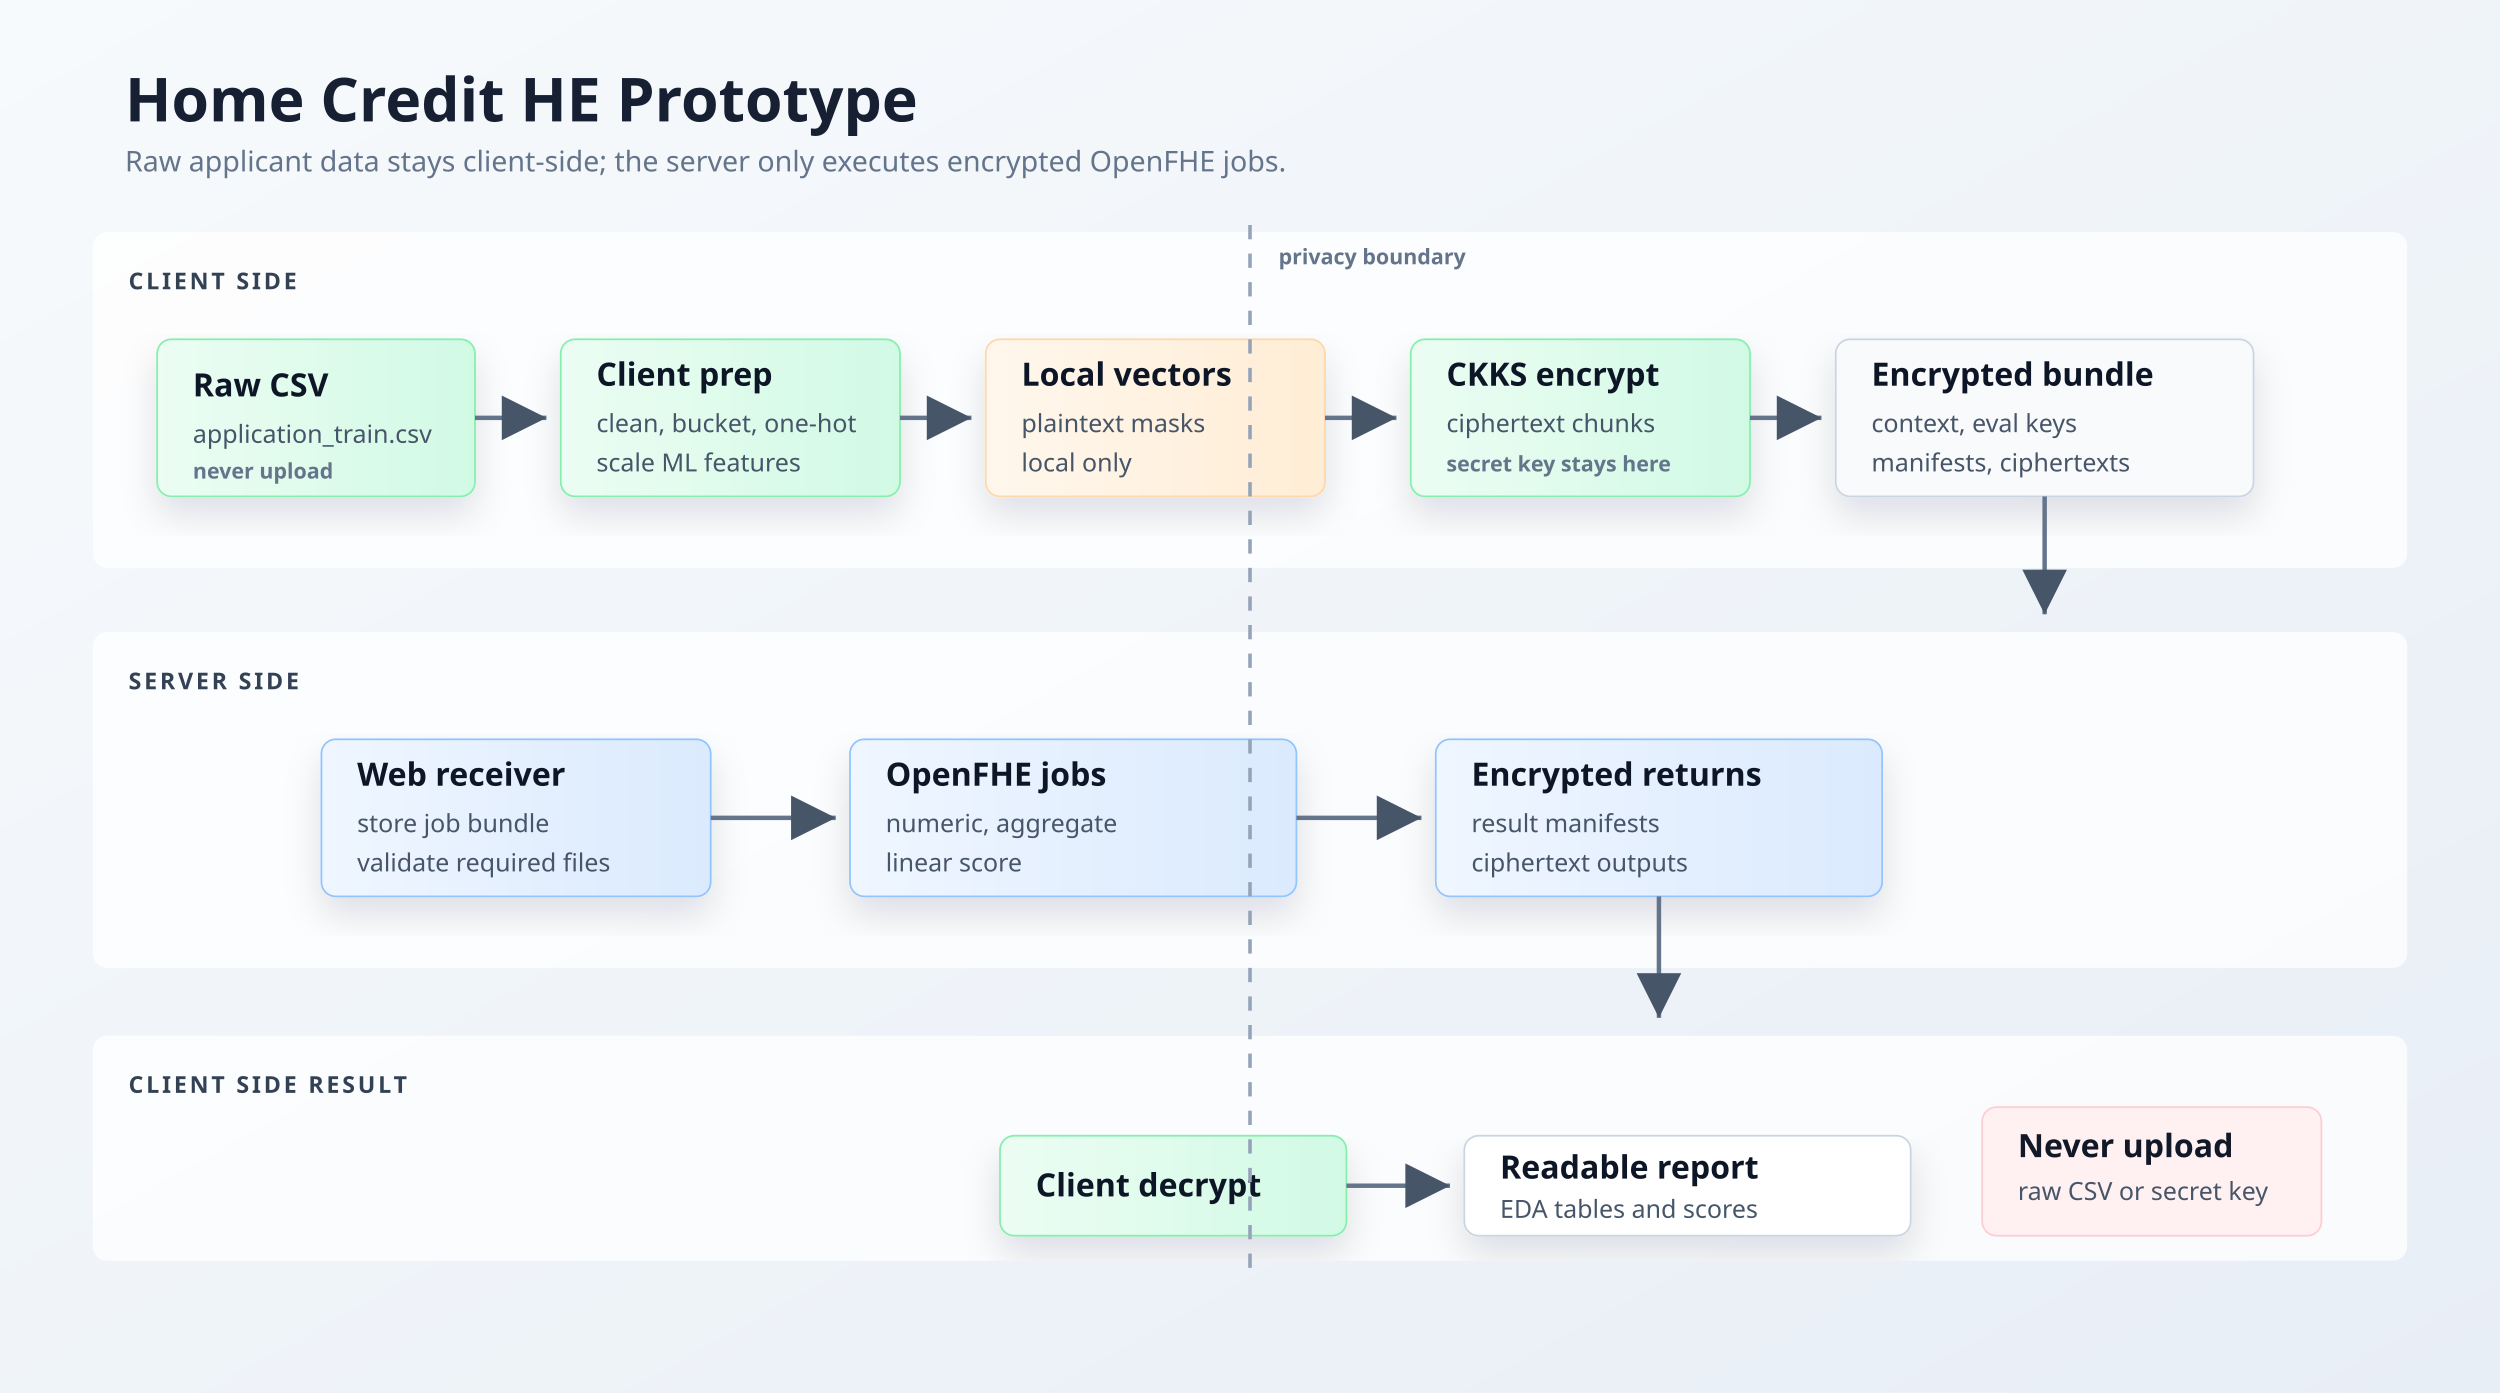
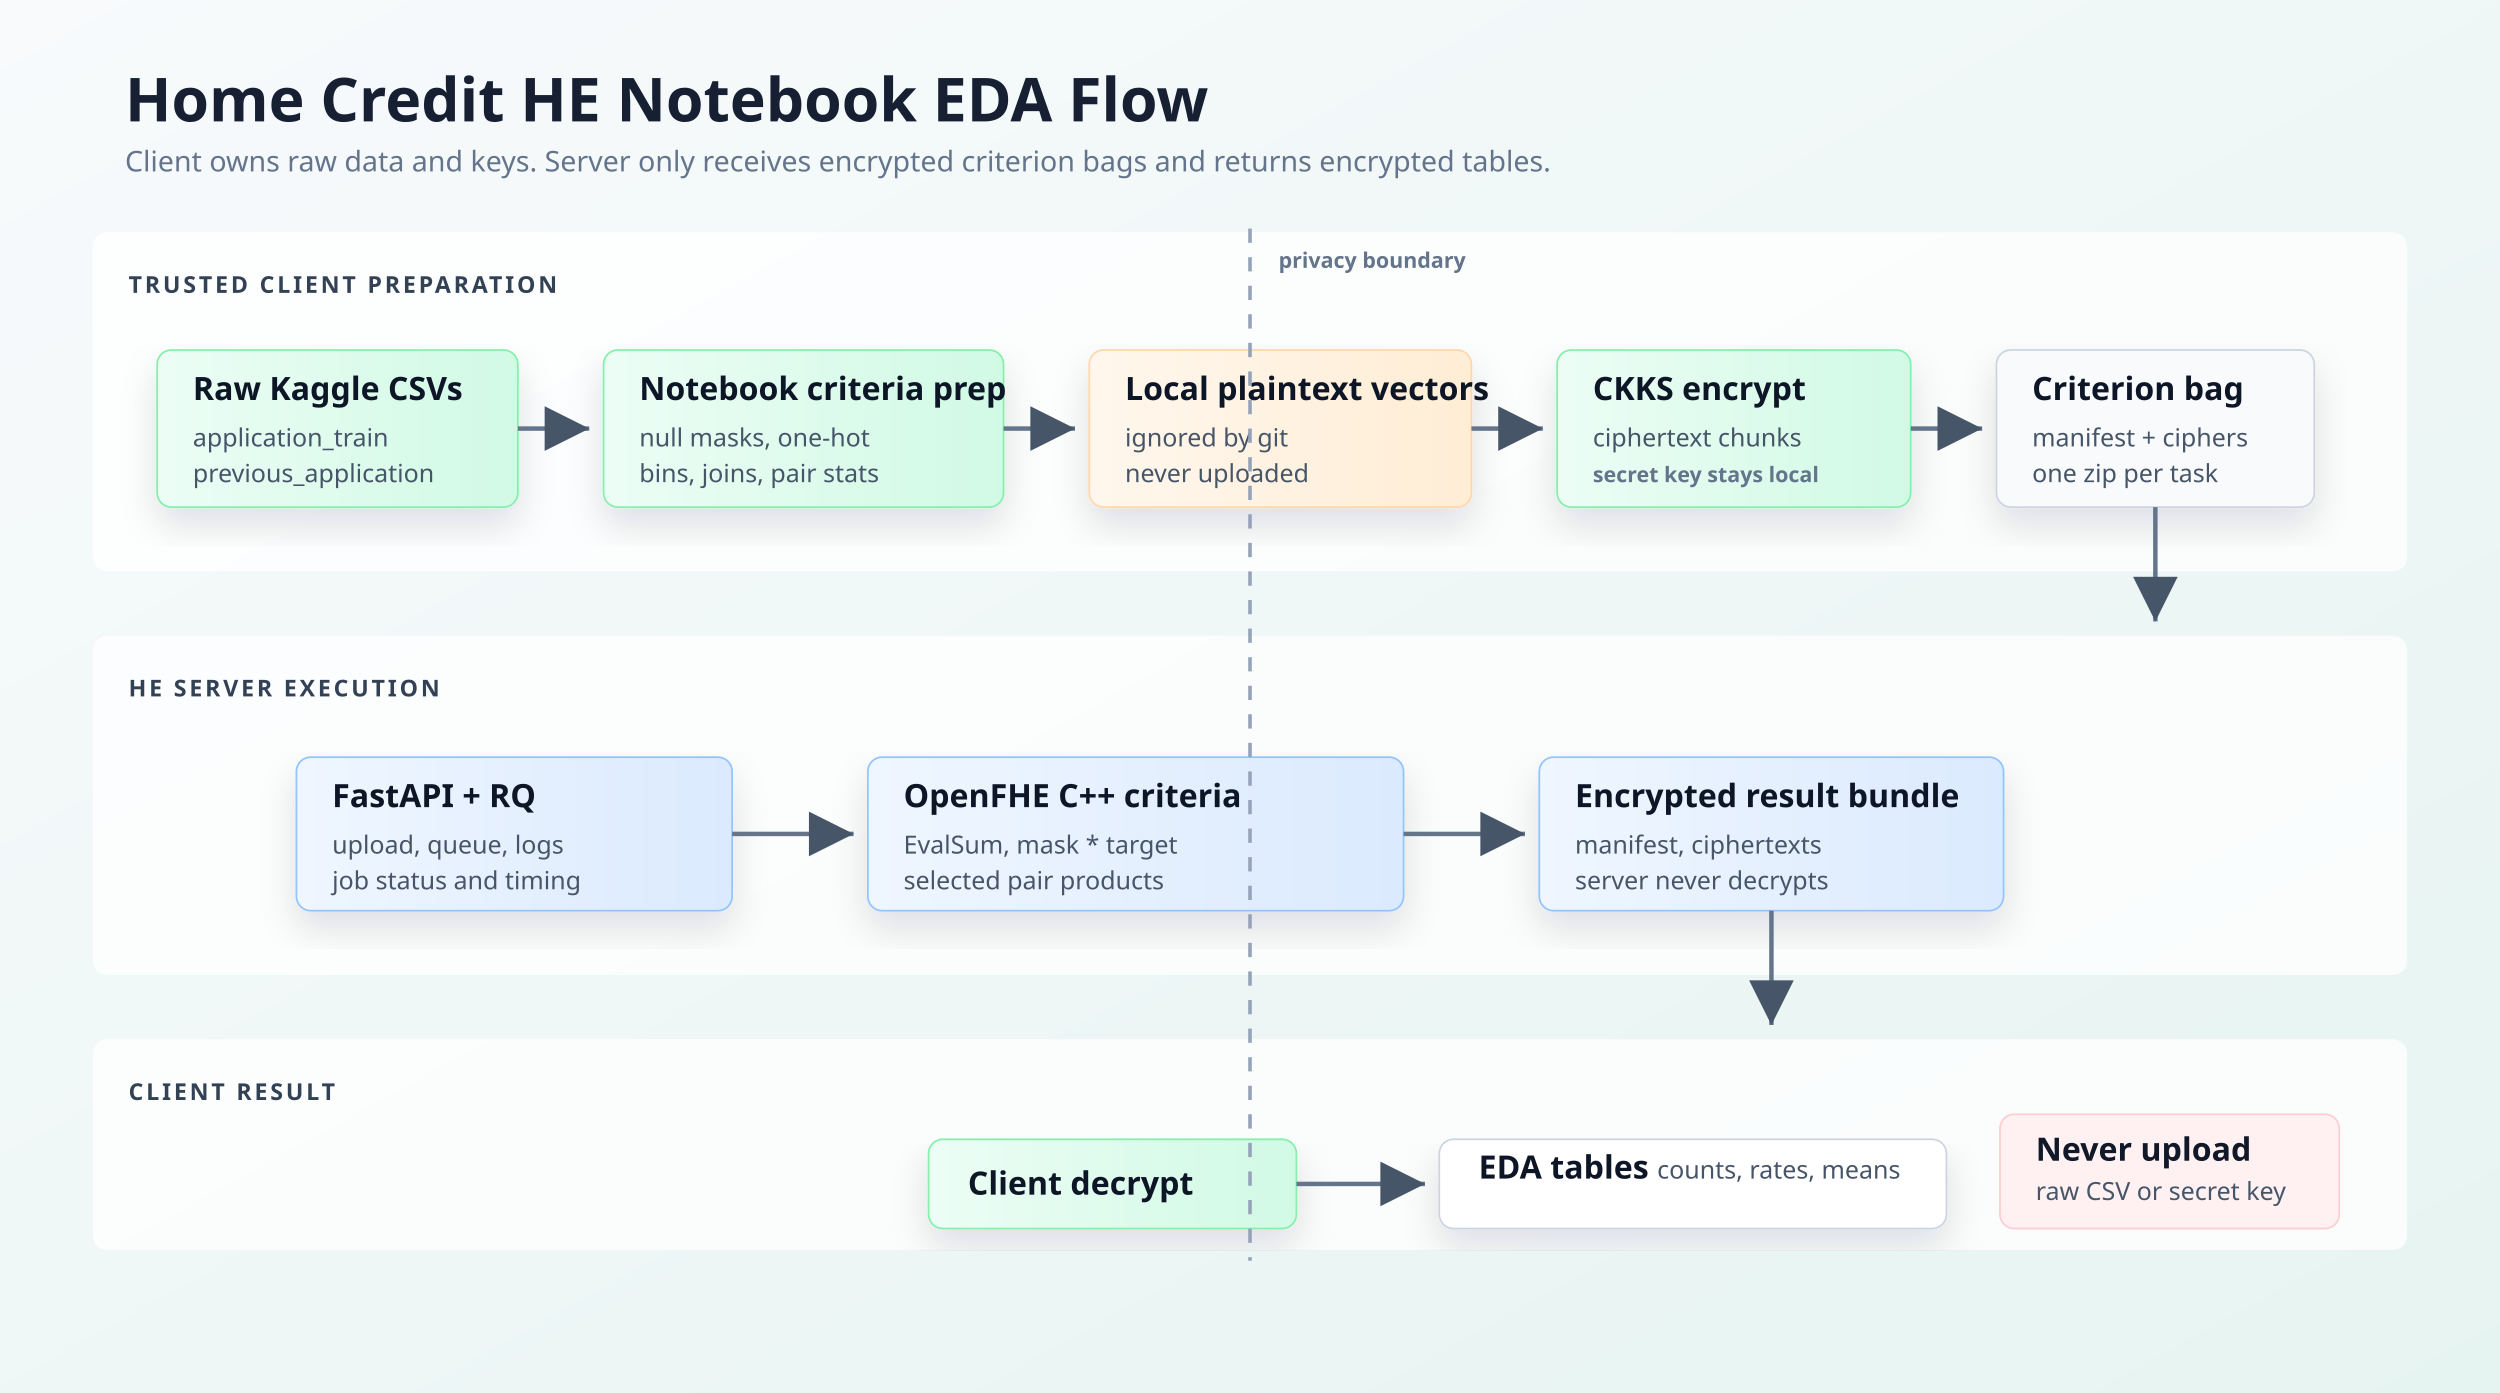
<svg xmlns="http://www.w3.org/2000/svg" width="1400" height="780" viewBox="0 0 1400 780" role="img" aria-labelledby="title desc">
  <defs>
    <linearGradient id="bg" x1="0" x2="1" y1="0" y2="1">
-       <stop offset="0%" stop-color="#f7fafc" />
-       <stop offset="100%" stop-color="#e8eef6" />
+       <stop offset="0%" stop-color="#f8fafc" />
+       <stop offset="100%" stop-color="#e6f4f1" />
    </linearGradient>
    <linearGradient id="client" x1="0" x2="1">
-       <stop offset="0%" stop-color="#ecfdf3" />
+       <stop offset="0%" stop-color="#ecfdf5" />
      <stop offset="100%" stop-color="#d1fae5" />
    </linearGradient>
    <linearGradient id="server" x1="0" x2="1">
      <stop offset="0%" stop-color="#eff6ff" />
      <stop offset="100%" stop-color="#dbeafe" />
    </linearGradient>
    <linearGradient id="warn" x1="0" x2="1">
      <stop offset="0%" stop-color="#fff7ed" />
      <stop offset="100%" stop-color="#ffedd5" />
    </linearGradient>
    <filter id="shadow" x="-10%" y="-15%" width="120%" height="140%">
      <feDropShadow dx="0" dy="10" stdDeviation="10" flood-color="#0f172a" flood-opacity="0.12" />
    </filter>
    <marker id="arrow" markerWidth="14" markerHeight="14" refX="10" refY="5" orient="auto">
      <path d="M0,0 L10,5 L0,10 Z" fill="#475569" />
    </marker>
    <style>
-       .title{font:700 34px ui-sans-serif,system-ui;fill:#172033}
-       .sub{font:400 16px ui-sans-serif,system-ui;fill:#64748b}
-       .lane{font:800 13px ui-sans-serif,system-ui;letter-spacing:.12em;fill:#334155}
-       .box-title{font:800 18px ui-sans-serif,system-ui;fill:#111827}
-       .box-text{font:500 14px ui-sans-serif,system-ui;fill:#475569}
-       .small{font:700 12px ui-sans-serif,system-ui;fill:#64748b}
-       .line{stroke:#64748b;stroke-width:2.5;fill:none;marker-end:url(#arrow)}
-       .dash{stroke:#94a3b8;stroke-width:2;stroke-dasharray:8 8;fill:none}
+       .title{font:800 34px ui-sans-serif,system-ui;fill:#172033}.sub{font:400 16px ui-sans-serif,system-ui;fill:#64748b}
+       .lane{font:800 13px ui-sans-serif,system-ui;letter-spacing:.12em;fill:#334155}.h{font:800 18px ui-sans-serif,system-ui;fill:#111827}.t{font:500 14px ui-sans-serif,system-ui;fill:#475569}.small{font:700 12px ui-sans-serif,system-ui;fill:#64748b}
+       .line{stroke:#64748b;stroke-width:2.5;fill:none;marker-end:url(#arrow)}.dash{stroke:#94a3b8;stroke-width:2;stroke-dasharray:8 8;fill:none}
    </style>
  </defs>
  <rect width="1400" height="780" fill="url(#bg)" />
-   <text class="title" x="70" y="68">Home Credit HE Prototype</text>
-   <text class="sub" x="70" y="96">Raw applicant data stays client-side; the server only executes encrypted OpenFHE jobs.</text>
-   <rect x="52" y="130" width="1296" height="188" rx="8" fill="#ffffff" opacity="0.76" />
-   <text class="lane" x="72" y="162">CLIENT SIDE</text>
-   <rect x="52" y="354" width="1296" height="188" rx="8" fill="#ffffff" opacity="0.76" />
-   <text class="lane" x="72" y="386">SERVER SIDE</text>
-   <rect x="52" y="580" width="1296" height="126" rx="8" fill="#ffffff" opacity="0.76" />
-   <text class="lane" x="72" y="612">CLIENT SIDE RESULT</text>
+   <text class="title" x="70" y="68">Home Credit HE Notebook EDA Flow</text>
+   <text class="sub" x="70" y="96">Client owns raw data and keys. Server only receives encrypted criterion bags and returns encrypted tables.</text>
+   <rect x="52" y="130" width="1296" height="190" rx="8" fill="#ffffff" opacity=".78" />
+   <text class="lane" x="72" y="164">TRUSTED CLIENT PREPARATION</text>
+   <rect x="52" y="356" width="1296" height="190" rx="8" fill="#ffffff" opacity=".78" />
+   <text class="lane" x="72" y="390">HE SERVER EXECUTION</text>
+   <rect x="52" y="582" width="1296" height="118" rx="8" fill="#ffffff" opacity=".78" />
+   <text class="lane" x="72" y="616">CLIENT RESULT</text>
  <g filter="url(#shadow)">
-     <rect x="88" y="190" width="178" height="88" rx="8" fill="url(#client)" stroke="#86efac" />
-     <text class="box-title" x="108" y="222">Raw CSV</text>
-     <text class="box-text" x="108" y="248">application_train.csv</text>
-     <text class="small" x="108" y="268">never upload</text>
-     <rect x="314" y="190" width="190" height="88" rx="8" fill="url(#client)" stroke="#86efac" />
-     <text class="box-title" x="334" y="216">Client prep</text>
-     <text class="box-text" x="334" y="242">clean, bucket, one-hot</text>
-     <text class="box-text" x="334" y="264">scale ML features</text>
-     <rect x="552" y="190" width="190" height="88" rx="8" fill="url(#warn)" stroke="#fed7aa" />
-     <text class="box-title" x="572" y="216">Local vectors</text>
-     <text class="box-text" x="572" y="242">plaintext masks</text>
-     <text class="box-text" x="572" y="264">local only</text>
-     <rect x="790" y="190" width="190" height="88" rx="8" fill="url(#client)" stroke="#86efac" />
-     <text class="box-title" x="810" y="216">CKKS encrypt</text>
-     <text class="box-text" x="810" y="242">ciphertext chunks</text>
-     <text class="small" x="810" y="264">secret key stays here</text>
-     <rect x="1028" y="190" width="234" height="88" rx="8" fill="#f8fafc" stroke="#cbd5e1" />
-     <text class="box-title" x="1048" y="216">Encrypted bundle</text>
-     <text class="box-text" x="1048" y="242">context, eval keys</text>
-     <text class="box-text" x="1048" y="264">manifests, ciphertexts</text>
+     <rect x="88" y="196" width="202" height="88" rx="8" fill="url(#client)" stroke="#86efac" />
+     <text class="h" x="108" y="224">Raw Kaggle CSVs</text>
+     <text class="t" x="108" y="250">application_train</text>
+     <text class="t" x="108" y="270">previous_application</text>
+     <rect x="338" y="196" width="224" height="88" rx="8" fill="url(#client)" stroke="#86efac" />
+     <text class="h" x="358" y="224">Notebook criteria prep</text>
+     <text class="t" x="358" y="250">null masks, one-hot</text>
+     <text class="t" x="358" y="270">bins, joins, pair stats</text>
+     <rect x="610" y="196" width="214" height="88" rx="8" fill="url(#warn)" stroke="#fed7aa" />
+     <text class="h" x="630" y="224">Local plaintext vectors</text>
+     <text class="t" x="630" y="250">ignored by git</text>
+     <text class="t" x="630" y="270">never uploaded</text>
+     <rect x="872" y="196" width="198" height="88" rx="8" fill="url(#client)" stroke="#86efac" />
+     <text class="h" x="892" y="224">CKKS encrypt</text>
+     <text class="t" x="892" y="250">ciphertext chunks</text>
+     <text class="small" x="892" y="270">secret key stays local</text>
+     <rect x="1118" y="196" width="178" height="88" rx="8" fill="#f8fafc" stroke="#cbd5e1" />
+     <text class="h" x="1138" y="224">Criterion bag</text>
+     <text class="t" x="1138" y="250">manifest + ciphers</text>
+     <text class="t" x="1138" y="270">one zip per task</text>
  </g>
-   <path class="line" d="M266 234 H306" />
-   <path class="line" d="M504 234 H544" />
-   <path class="line" d="M742 234 H782" />
-   <path class="line" d="M980 234 H1020" />
-   <path class="line" d="M1145 278 V344" />
+   <path class="line" d="M290 240 H330" />
+   <path class="line" d="M562 240 H602" />
+   <path class="line" d="M824 240 H864" />
+   <path class="line" d="M1070 240 H1110" />
+   <path class="line" d="M1207 284 V348" />
  <g filter="url(#shadow)">
-     <rect x="180" y="414" width="218" height="88" rx="8" fill="url(#server)" stroke="#93c5fd" />
-     <text class="box-title" x="200" y="440">Web receiver</text>
-     <text class="box-text" x="200" y="466">store job bundle</text>
-     <text class="box-text" x="200" y="488">validate required files</text>
-     <rect x="476" y="414" width="250" height="88" rx="8" fill="url(#server)" stroke="#93c5fd" />
-     <text class="box-title" x="496" y="440">OpenFHE jobs</text>
-     <text class="box-text" x="496" y="466">numeric, aggregate</text>
-     <text class="box-text" x="496" y="488">linear score</text>
-     <rect x="804" y="414" width="250" height="88" rx="8" fill="url(#server)" stroke="#93c5fd" />
-     <text class="box-title" x="824" y="440">Encrypted returns</text>
-     <text class="box-text" x="824" y="466">result manifests</text>
-     <text class="box-text" x="824" y="488">ciphertext outputs</text>
+     <rect x="166" y="424" width="244" height="86" rx="8" fill="url(#server)" stroke="#93c5fd" />
+     <text class="h" x="186" y="452">FastAPI + RQ</text>
+     <text class="t" x="186" y="478">upload, queue, logs</text>
+     <text class="t" x="186" y="498">job status and timing</text>
+     <rect x="486" y="424" width="300" height="86" rx="8" fill="url(#server)" stroke="#93c5fd" />
+     <text class="h" x="506" y="452">OpenFHE C++ criteria</text>
+     <text class="t" x="506" y="478">EvalSum, mask * target</text>
+     <text class="t" x="506" y="498">selected pair products</text>
+     <rect x="862" y="424" width="260" height="86" rx="8" fill="url(#server)" stroke="#93c5fd" />
+     <text class="h" x="882" y="452">Encrypted result bundle</text>
+     <text class="t" x="882" y="478">manifest, ciphertexts</text>
+     <text class="t" x="882" y="498">server never decrypts</text>
  </g>
-   <path class="line" d="M398 458 H468" />
-   <path class="line" d="M726 458 H796" />
-   <path class="line" d="M929 502 V570" />
+   <path class="line" d="M410 467 H478" />
+   <path class="line" d="M786 467 H854" />
+   <path class="line" d="M992 510 V574" />
  <g filter="url(#shadow)">
-     <rect x="560" y="636" width="194" height="56" rx="8" fill="url(#client)" stroke="#86efac" />
-     <text class="box-title" x="580" y="670">Client decrypt</text>
-     <rect x="820" y="636" width="250" height="56" rx="8" fill="#ffffff" stroke="#cbd5e1" />
-     <text class="box-title" x="840" y="660">Readable report</text>
-     <text class="box-text" x="840" y="682">EDA tables and scores</text>
+     <rect x="520" y="638" width="206" height="50" rx="8" fill="url(#client)" stroke="#86efac" />
+     <text class="h" x="542" y="669">Client decrypt</text>
+     <rect x="806" y="638" width="284" height="50" rx="8" fill="#ffffff" stroke="#cbd5e1" />
+     <text class="h" x="828" y="660">EDA tables</text>
+     <text class="t" x="928" y="660">counts, rates, means</text>
  </g>
-   <path class="line" d="M754 664 H812" />
-   <rect x="1110" y="620" width="190" height="72" rx="8" fill="#fff1f2" stroke="#fecdd3" />
-   <text class="box-title" x="1130" y="648">Never upload</text>
-   <text class="box-text" x="1130" y="672">raw CSV or secret key</text>
-   <path class="dash" d="M700 126 V710" />
-   <text class="small" x="716" y="148">privacy boundary</text>
+   <path class="line" d="M726 663 H798" />
+   <rect x="1120" y="624" width="190" height="64" rx="8" fill="#fff1f2" stroke="#fecdd3" />
+   <text class="h" x="1140" y="650">Never upload</text>
+   <text class="t" x="1140" y="672">raw CSV or secret key</text>
+   <path class="dash" d="M700 128 V706" />
+   <text class="small" x="716" y="150">privacy boundary</text>
</svg>
